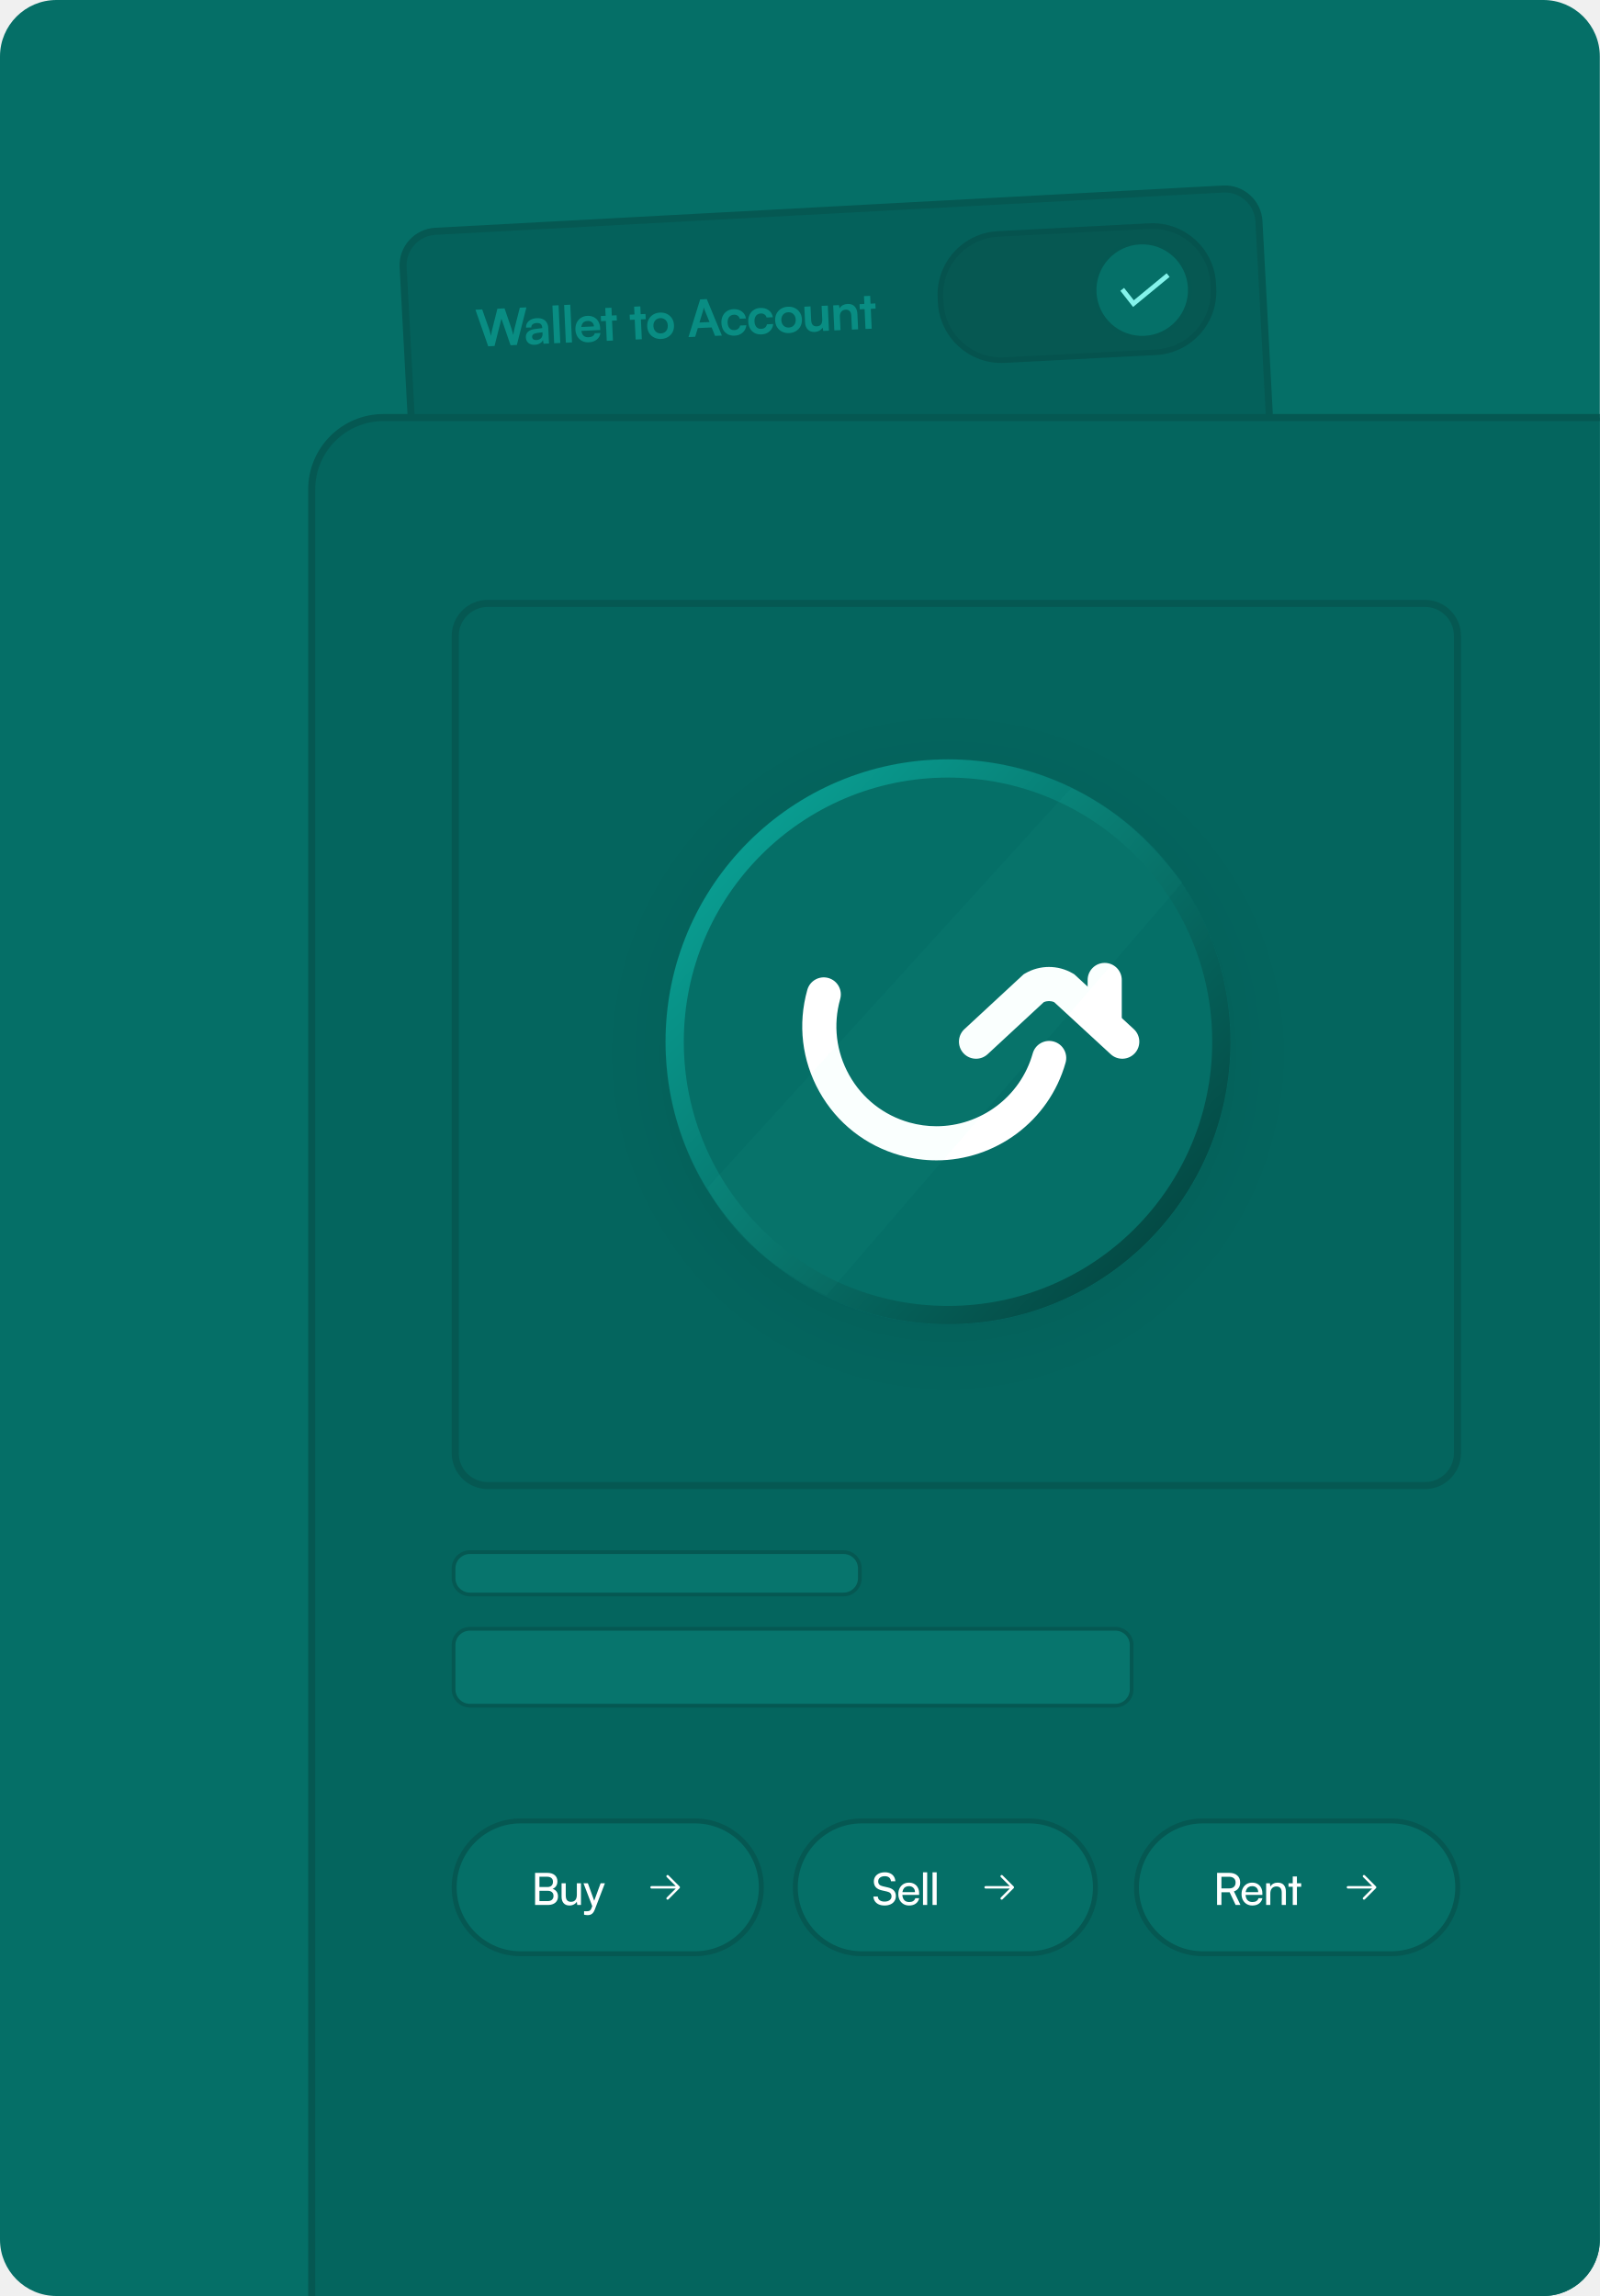
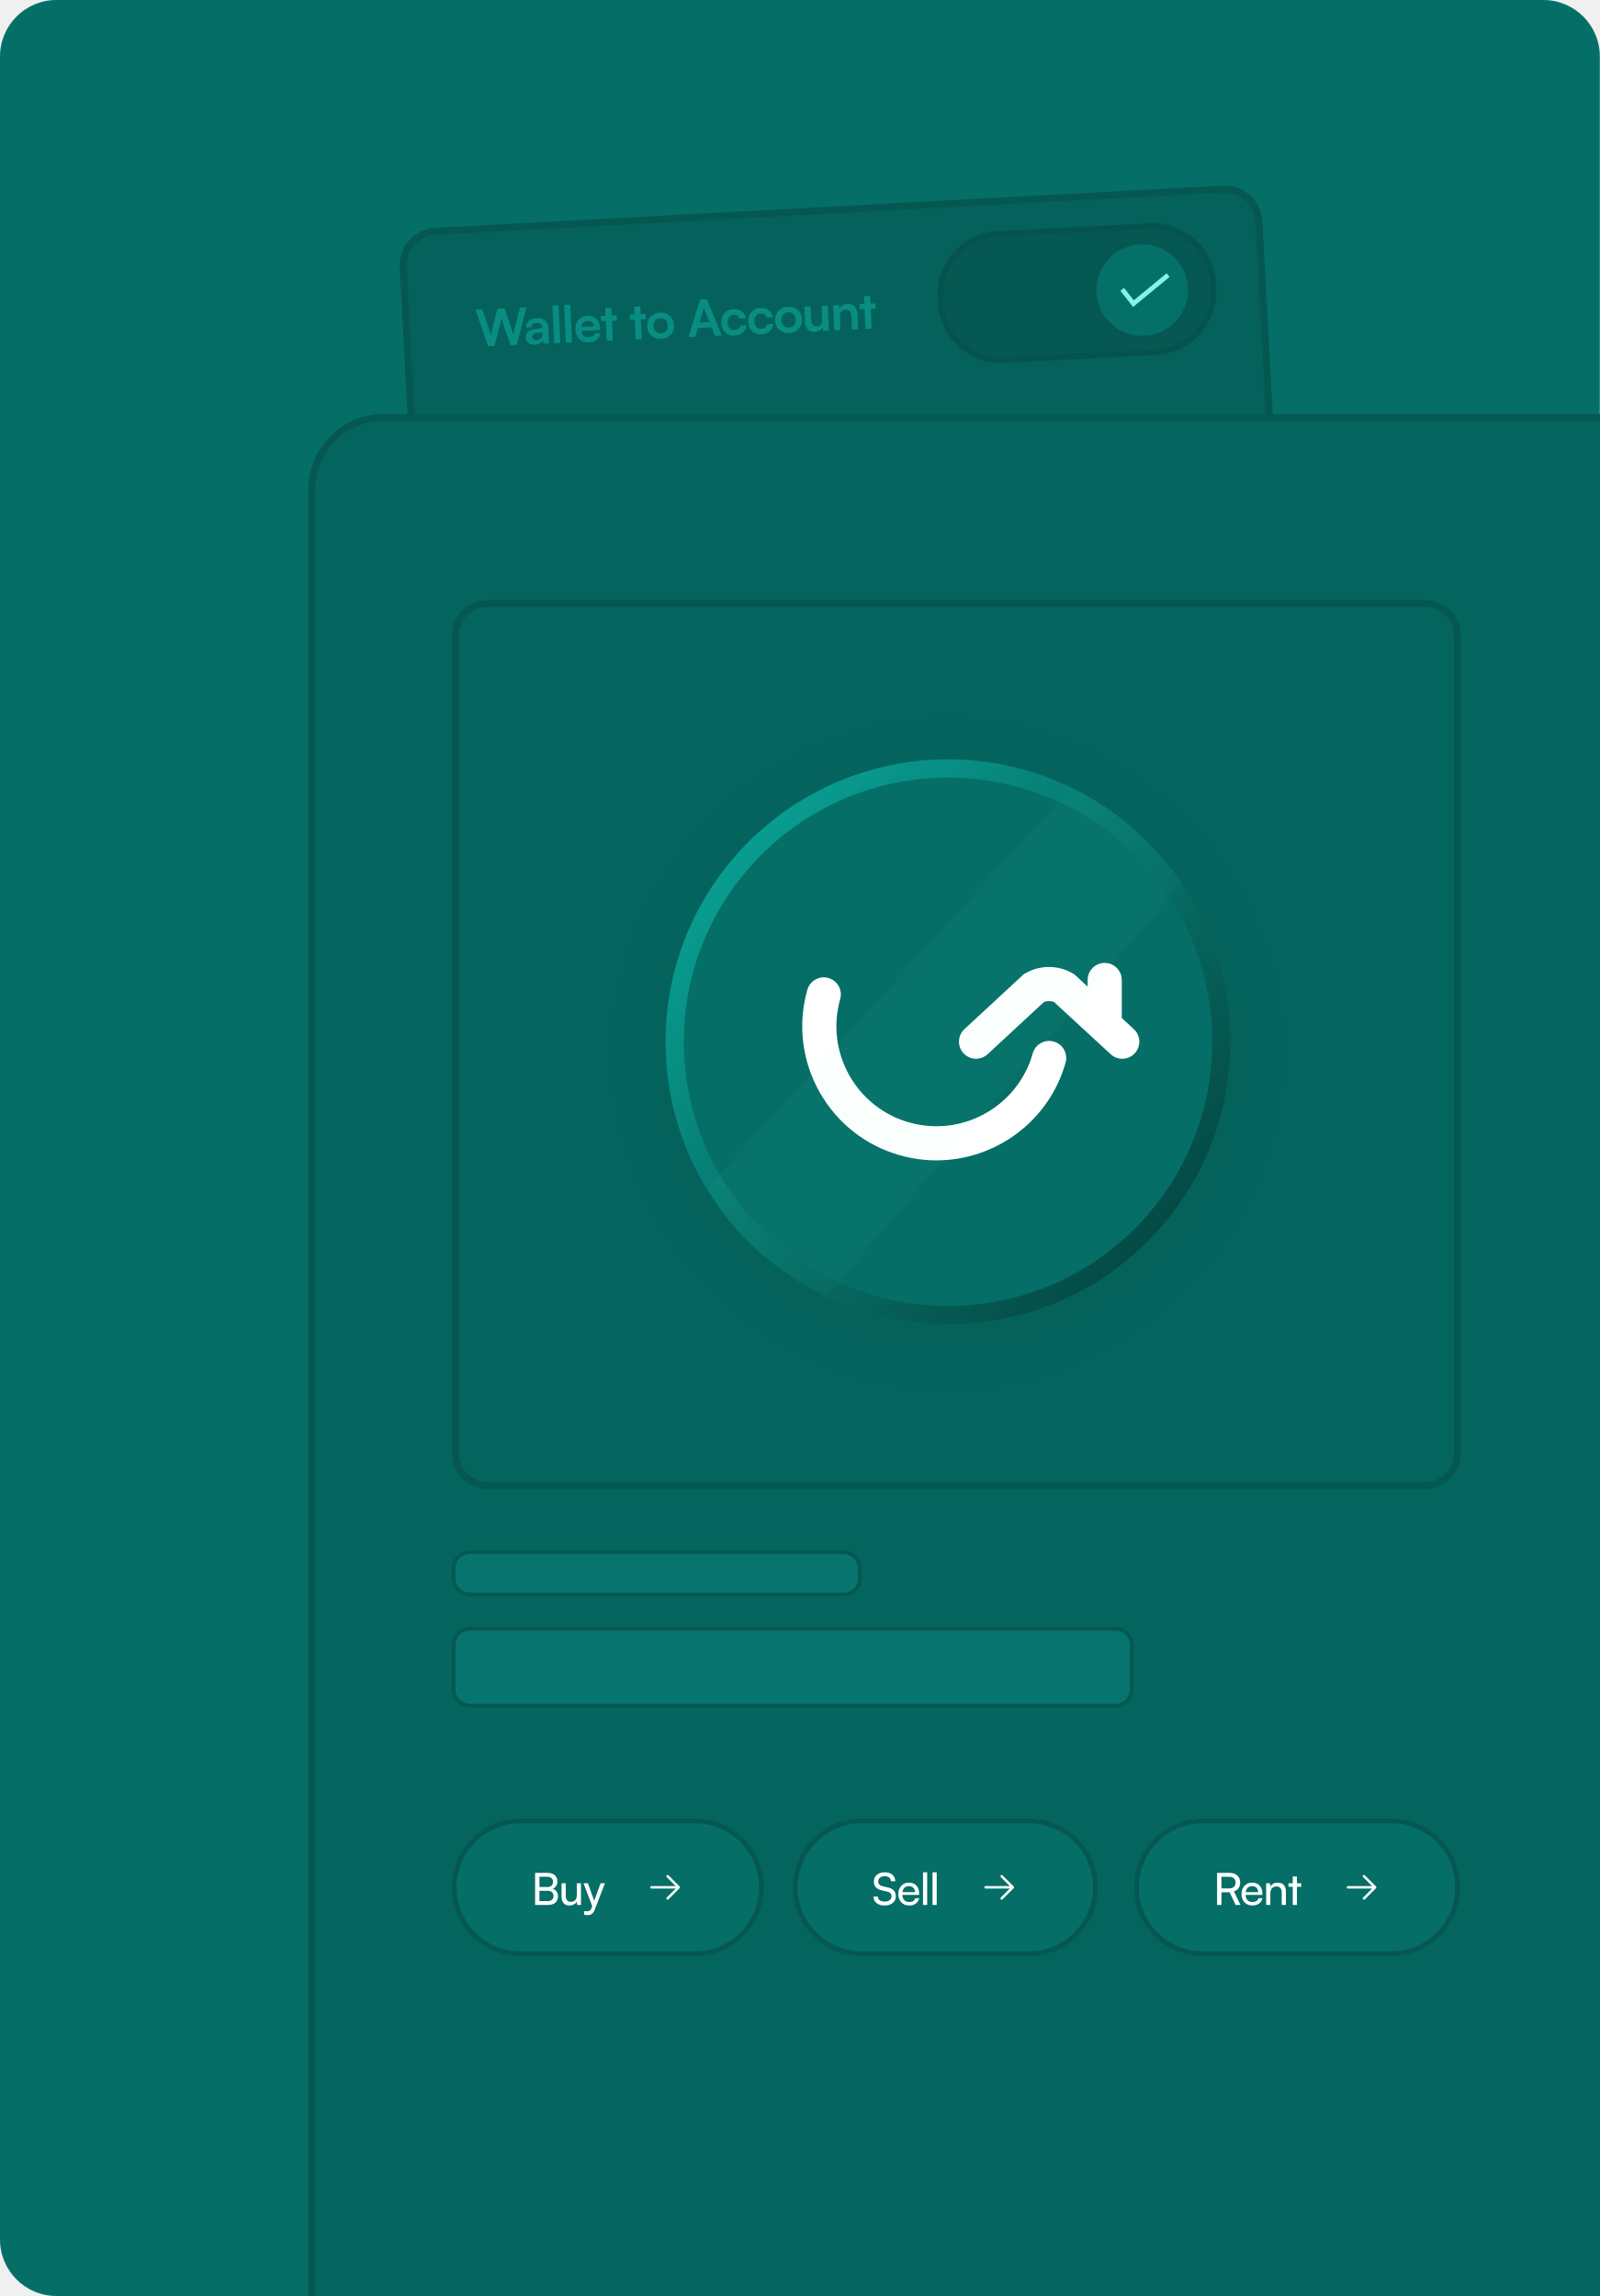
<svg xmlns="http://www.w3.org/2000/svg" width="680" height="976" viewBox="0 0 680 976" fill="none">
-   <g clip-path="url(#clip0_815_3919)">
+   <g clipPath="url(#clip0_815_3919)">
    <rect width="680" height="976" rx="24" fill="#056F67" />
    <rect x="170.578" y="99.096" width="364.278" height="143.814" rx="14.5" transform="rotate(-3.0713 170.578 99.0957)" fill="#04615B" stroke="#055852" stroke-width="3" />
    <path d="M207.509 147.195L202.089 131.657L204.955 131.526L207.836 139.73C207.986 140.155 208.129 140.609 208.266 141.092C208.403 141.561 208.544 142.138 208.691 142.822C208.788 142.112 208.883 141.525 208.977 141.06C209.085 140.58 209.193 140.114 209.302 139.663L211.42 131.23L214.459 131.09L217.275 139.297C217.425 139.736 217.569 140.198 217.706 140.681C217.858 141.164 218.013 141.732 218.173 142.387C218.283 141.648 218.385 141.046 218.479 140.581C218.586 140.101 218.689 139.664 218.786 139.271L220.945 130.793L223.747 130.665L219.685 146.637L217.013 146.759L213.125 135.449L210.203 147.072L207.509 147.195ZM227.304 146.568C226.183 146.62 225.279 146.359 224.59 145.786C223.915 145.198 223.555 144.408 223.51 143.417C223.465 142.44 223.767 141.648 224.416 141.043C225.078 140.422 226.039 140.033 227.299 139.874L230.477 139.469L230.466 139.232C230.443 138.744 230.332 138.36 230.132 138.081C229.946 137.787 229.685 137.584 229.348 137.469C229.011 137.341 228.62 137.287 228.175 137.307C227.399 137.343 226.81 137.528 226.408 137.863C226.005 138.184 225.817 138.625 225.842 139.185L223.601 139.288C223.565 138.512 223.729 137.835 224.091 137.257C224.467 136.664 225.007 136.193 225.711 135.844C226.429 135.494 227.262 135.298 228.21 135.254C229.173 135.21 230.007 135.344 230.712 135.658C231.417 135.956 231.972 136.435 232.376 137.093C232.78 137.737 233.005 138.554 233.05 139.546L233.346 146.011L231.041 146.116L230.775 144.552C230.57 145.109 230.145 145.574 229.5 145.949C228.869 146.324 228.137 146.53 227.304 146.568ZM228.053 144.547C228.872 144.51 229.508 144.25 229.961 143.769C230.429 143.287 230.644 142.636 230.606 141.817L230.58 141.257L228.369 141.531C227.553 141.64 226.979 141.84 226.647 142.128C226.314 142.403 226.157 142.755 226.177 143.186C226.199 143.661 226.373 144.012 226.7 144.242C227.028 144.472 227.479 144.574 228.053 144.547ZM238.149 145.79L235.541 145.91L234.806 129.877L237.414 129.757L238.149 145.79ZM243.127 145.562L240.519 145.682L239.784 129.648L242.391 129.529L243.127 145.562ZM250.229 145.517C249.18 145.565 248.235 145.371 247.395 144.935C246.568 144.483 245.905 143.851 245.407 143.039C244.909 142.212 244.635 141.253 244.584 140.161C244.534 139.055 244.712 138.068 245.118 137.2C245.525 136.332 246.119 135.642 246.902 135.131C247.684 134.606 248.592 134.32 249.627 134.272C250.704 134.223 251.642 134.41 252.438 134.834C253.235 135.244 253.86 135.842 254.313 136.627C254.781 137.412 255.041 138.365 255.092 139.485L255.129 140.283L245.992 140.723L245.958 139.04L252.445 138.743C252.411 138.01 252.147 137.432 251.653 137.008C251.173 136.584 250.537 136.39 249.747 136.426C249.129 136.454 248.611 136.608 248.192 136.886C247.787 137.164 247.489 137.566 247.297 138.093C247.105 138.62 247.026 139.257 247.061 140.005C247.113 141.154 247.398 142.012 247.913 142.579C248.443 143.145 249.196 143.405 250.173 143.36C250.891 143.327 251.474 143.164 251.921 142.87C252.383 142.575 252.674 142.173 252.795 141.664L255.23 141.552C255.053 142.726 254.521 143.665 253.631 144.368C252.757 145.07 251.622 145.453 250.229 145.517ZM255.369 134.333L262.092 134.025L262.193 136.223L255.47 136.531L255.369 134.333ZM260.533 144.764L257.904 144.885L257.264 130.92L259.893 130.8L260.533 144.764ZM267.639 133.77L274.363 133.462L274.463 135.66L267.74 135.968L267.639 133.77ZM272.803 144.202L270.174 144.322L269.534 130.358L272.163 130.237L272.803 144.202ZM275.1 138.741C275.05 137.634 275.249 136.653 275.7 135.798C276.149 134.928 276.794 134.236 277.635 133.722C278.475 133.209 279.441 132.927 280.533 132.877C281.639 132.826 282.627 133.018 283.496 133.453C284.38 133.888 285.085 134.518 285.613 135.343C286.139 136.154 286.428 137.113 286.479 138.219C286.53 139.325 286.33 140.313 285.881 141.183C285.43 142.039 284.785 142.724 283.945 143.237C283.119 143.75 282.153 144.032 281.047 144.083C279.955 144.133 278.967 143.941 278.083 143.506C277.199 143.071 276.494 142.449 275.967 141.638C275.44 140.813 275.151 139.847 275.1 138.741ZM277.73 138.62C277.759 139.267 277.914 139.828 278.195 140.305C278.491 140.781 278.867 141.145 279.325 141.397C279.798 141.649 280.335 141.761 280.939 141.734C281.542 141.706 282.068 141.545 282.515 141.251C282.962 140.957 283.304 140.56 283.54 140.06C283.776 139.559 283.879 138.986 283.85 138.339C283.819 137.679 283.664 137.117 283.384 136.655C283.103 136.178 282.726 135.814 282.254 135.562C281.782 135.31 281.244 135.198 280.64 135.226C280.037 135.253 279.512 135.414 279.065 135.708C278.632 136.002 278.29 136.399 278.039 136.9C277.803 137.386 277.699 137.959 277.73 138.62ZM295.478 143.162L292.634 143.292L297.601 127.278L300.424 127.149L306.835 142.641L303.926 142.775L302.488 139.191L296.604 139.461L295.478 143.162ZM298.872 131.928L297.295 137.097L301.583 136.9L299.54 131.897C299.473 131.684 299.398 131.472 299.316 131.26C299.235 131.047 299.183 130.863 299.161 130.705C299.139 130.85 299.098 131.039 299.036 131.272C298.989 131.491 298.934 131.709 298.872 131.928ZM306.638 137.295C306.588 136.203 306.766 135.223 307.172 134.355C307.593 133.486 308.188 132.796 308.956 132.286C309.738 131.761 310.654 131.474 311.703 131.426C313.154 131.359 314.356 131.686 315.311 132.405C316.279 133.109 316.864 134.098 317.066 135.37L314.437 135.49C314.252 134.894 313.936 134.455 313.491 134.173C313.06 133.876 312.529 133.742 311.897 133.771C311.351 133.796 310.868 133.955 310.45 134.248C310.045 134.525 309.739 134.914 309.532 135.413C309.324 135.912 309.236 136.499 309.267 137.174C309.298 137.849 309.432 138.426 309.67 138.905C309.908 139.383 310.234 139.75 310.649 140.004C311.078 140.244 311.572 140.351 312.132 140.325C312.793 140.295 313.332 140.112 313.748 139.776C314.179 139.44 314.453 138.973 314.57 138.378L317.22 138.256C317.144 139.095 316.883 139.841 316.438 140.495C316.006 141.134 315.432 141.65 314.716 142.042C313.999 142.421 313.174 142.631 312.24 142.674C311.162 142.724 310.211 142.537 309.385 142.114C308.559 141.677 307.904 141.052 307.42 140.239C306.951 139.411 306.69 138.43 306.638 137.295ZM318.055 136.771C318.005 135.679 318.183 134.699 318.59 133.831C319.011 132.963 319.605 132.273 320.374 131.763C321.156 131.237 322.071 130.951 323.12 130.903C324.571 130.836 325.774 131.162 326.728 131.882C327.696 132.586 328.281 133.574 328.484 134.846L325.855 134.967C325.669 134.37 325.354 133.931 324.909 133.649C324.478 133.353 323.946 133.219 323.314 133.248C322.768 133.273 322.286 133.431 321.867 133.724C321.462 134.002 321.156 134.39 320.949 134.889C320.741 135.388 320.653 135.975 320.684 136.651C320.715 137.326 320.849 137.903 321.087 138.381C321.325 138.86 321.652 139.226 322.066 139.481C322.495 139.72 322.989 139.827 323.55 139.802C324.21 139.771 324.749 139.588 325.166 139.253C325.597 138.916 325.87 138.45 325.987 137.854L328.638 137.733C328.561 138.571 328.3 139.318 327.855 139.971C327.423 140.61 326.85 141.126 326.133 141.519C325.416 141.897 324.591 142.108 323.657 142.151C322.58 142.2 321.628 142.013 320.803 141.591C319.976 141.153 319.321 140.528 318.838 139.715C318.368 138.888 318.107 137.906 318.055 136.771ZM329.472 136.248C329.422 135.141 329.621 134.16 330.072 133.305C330.521 132.435 331.166 131.743 332.006 131.229C332.847 130.716 333.813 130.434 334.905 130.384C336.011 130.333 336.999 130.525 337.868 130.961C338.752 131.395 339.457 132.025 339.985 132.85C340.511 133.661 340.8 134.62 340.851 135.726C340.902 136.832 340.702 137.82 340.252 138.69C339.802 139.546 339.157 140.231 338.317 140.744C337.491 141.257 336.525 141.539 335.418 141.59C334.327 141.64 333.339 141.448 332.455 141.013C331.571 140.578 330.866 139.956 330.339 139.145C329.812 138.32 329.523 137.354 329.472 136.248ZM332.101 136.127C332.131 136.774 332.286 137.335 332.567 137.812C332.863 138.288 333.239 138.652 333.697 138.905C334.17 139.156 334.707 139.269 335.311 139.241C335.914 139.213 336.439 139.052 336.887 138.758C337.334 138.464 337.676 138.067 337.912 137.567C338.148 137.066 338.251 136.493 338.222 135.847C338.191 135.186 338.036 134.624 337.756 134.162C337.475 133.685 337.098 133.321 336.626 133.069C336.154 132.817 335.616 132.705 335.012 132.733C334.409 132.76 333.884 132.921 333.436 133.215C333.004 133.509 332.662 133.906 332.411 134.407C332.174 134.893 332.071 135.466 332.101 136.127ZM349.227 130.029L351.857 129.909L352.345 140.555L349.909 140.666L349.65 139.253C349.357 139.77 348.902 140.201 348.284 140.546C347.667 140.891 346.999 141.08 346.28 141.113C345.059 141.169 344.086 140.825 343.361 140.081C342.636 139.337 342.243 138.318 342.184 137.025L341.879 130.366L344.508 130.246L344.771 135.978C344.817 136.984 345.044 137.7 345.452 138.128C345.861 138.556 346.431 138.753 347.164 138.719C347.997 138.681 348.604 138.408 348.984 137.901C349.363 137.38 349.529 136.617 349.483 135.611L349.227 130.029ZM357.258 140.329L354.629 140.45L354.141 129.804L356.576 129.692L356.855 131.062C357.161 130.515 357.609 130.077 358.198 129.748C358.802 129.418 359.463 129.236 360.182 129.203C361.518 129.142 362.542 129.491 363.253 130.25C363.979 131.009 364.373 132.07 364.436 133.435L364.736 139.986L362.107 140.107L361.835 134.181C361.794 133.29 361.563 132.638 361.141 132.226C360.718 131.799 360.162 131.601 359.473 131.633C358.654 131.67 358.026 131.958 357.59 132.497C357.154 133.035 356.956 133.735 356.995 134.597L357.258 140.329ZM365.344 129.29L372.068 128.982L372.169 131.18L365.445 131.489L365.344 129.29ZM370.509 139.722L367.88 139.842L367.239 125.878L369.868 125.757L370.509 139.722Z" fill="#098D83" />
    <rect x="398.385" y="100.788" width="116.115" height="53.707" rx="25.86" transform="rotate(-2.97452 398.385 100.788)" fill="#065852" stroke="#05534E" stroke-width="2.37" />
    <circle cx="485.491" cy="123.327" r="20.326" transform="rotate(-2.97452 485.491 123.327)" fill="#057068" stroke="#055852" stroke-width="1.742" />
    <path d="M477 123L481.767 129.067L496.5 116.933" stroke="#84F3EB" stroke-width="2" />
    <path d="M132.5 208C132.5 191.155 146.155 177.5 163 177.5H722.5V987.5H132.5V208Z" fill="#04655E" stroke="#055852" stroke-width="3" />
    <rect x="193.5" y="256.5" width="426" height="375" rx="13.825" stroke="#055852" stroke-width="3" />
    <g filter="url(#filter0_d_815_3919)">
      <circle cx="402.947" cy="442.838" r="116.172" fill="#056F67" stroke="url(#paint0_linear_815_3919)" stroke-width="7.745" />
-       <g clip-path="url(#clip1_815_3919)">
+       <g clipPath="url(#clip1_815_3919)">
        <path d="M398.016 493.255C392.903 493.255 387.718 492.561 382.559 491.108C367.9 486.973 355.726 477.381 348.281 464.091C340.843 450.8 339.02 435.408 343.155 420.75C344.245 416.892 348.248 414.653 352.106 415.736C355.964 416.826 358.203 420.829 357.12 424.687C354.035 435.62 355.396 447.094 360.945 457.003C366.493 466.911 375.57 474.065 386.502 477.15C390.347 478.233 394.218 478.749 398.029 478.749C416.585 478.749 433.687 466.488 438.965 447.768C440.055 443.91 444.058 441.671 447.916 442.754C451.774 443.844 454.013 447.847 452.93 451.705C445.848 476.813 422.92 493.255 398.029 493.255H398.016Z" fill="white" />
        <path d="M414.859 450.053C412.91 450.053 410.968 449.274 409.535 447.728C406.813 444.788 406.985 440.204 409.925 437.476L435.086 414.164L435.779 413.761C441.989 410.141 449.704 410.135 455.92 413.748L456.607 414.144L481.927 437.469C484.873 440.184 485.058 444.775 482.35 447.715C479.635 450.661 475.051 450.852 472.105 448.137L448.079 426.002C446.672 425.387 445.067 425.387 443.66 426.002L419.8 448.118C418.406 449.412 416.636 450.053 414.872 450.053H414.859Z" fill="white" />
        <path d="M469.554 439.704C465.551 439.704 462.301 436.454 462.301 432.451V416.57C462.301 412.567 465.551 409.317 469.554 409.317C473.557 409.317 476.807 412.567 476.807 416.57V432.451C476.807 436.454 473.557 439.704 469.554 439.704Z" fill="white" />
      </g>
      <path opacity="0.03" d="M455.309 334.925C455.309 334.925 468.718 340.672 481.488 352.166C492.84 362.383 502.561 375.153 502.561 375.153L351.227 550.751C351.227 550.751 334.735 542.929 321.854 531.595C305.89 517.547 300.782 504.777 300.782 504.777L455.309 334.925Z" fill="#39F2E4" />
    </g>
    <rect x="192.791" y="659.791" width="172.69" height="17.999" rx="6.943" fill="#07756D" stroke="#055852" stroke-width="1.582" />
    <rect x="192.791" y="692.372" width="288.219" height="32.685" rx="6.943" fill="#07756D" stroke="#055852" stroke-width="1.582" />
    <rect x="193.049" y="774.049" width="130.56" height="56.455" rx="28.228" fill="#056F67" />
    <rect x="193.049" y="774.049" width="130.56" height="56.455" rx="28.228" stroke="#055852" stroke-width="2.097" />
    <path d="M229.284 796.131V809.776H227.435V796.131H229.284ZM232.795 803.756H228.775V802.151H232.644C233.411 802.151 234.003 801.956 234.418 801.566C234.833 801.176 235.041 800.623 235.041 799.905C235.041 799.226 234.82 798.704 234.38 798.339C233.952 797.962 233.336 797.773 232.53 797.773H228.454V796.131H232.644C233.977 796.131 235.022 796.452 235.777 797.093C236.544 797.735 236.928 798.616 236.928 799.736C236.928 800.579 236.72 801.283 236.305 801.849C235.902 802.403 235.305 802.806 234.512 803.057V802.812C235.393 803.026 236.053 803.416 236.494 803.982C236.947 804.536 237.173 805.253 237.173 806.134C237.173 806.889 236.997 807.543 236.645 808.096C236.305 808.637 235.808 809.053 235.154 809.342C234.5 809.631 233.726 809.776 232.832 809.776H228.454V808.134H232.795C233.587 808.134 234.198 807.939 234.625 807.549C235.053 807.159 235.267 806.612 235.267 805.907C235.267 805.228 235.047 804.699 234.606 804.322C234.179 803.944 233.575 803.756 232.795 803.756ZM245.188 800.547H246.943V809.776H245.358L245.169 808.38C244.905 808.858 244.49 809.248 243.924 809.55C243.357 809.852 242.735 810.003 242.055 810.003C240.986 810.003 240.155 809.669 239.564 809.002C238.985 808.323 238.696 807.417 238.696 806.285V800.547H240.47V805.7C240.47 806.681 240.665 807.386 241.055 807.813C241.458 808.229 241.999 808.436 242.678 808.436C243.496 808.436 244.119 808.184 244.546 807.681C244.974 807.165 245.188 806.41 245.188 805.416V800.547ZM249.876 800.547L253.122 809.531L252.027 811.041L248.007 800.547H249.876ZM248.253 813.909V812.456H249.442C249.731 812.456 249.995 812.425 250.234 812.362C250.474 812.311 250.694 812.192 250.895 812.003C251.096 811.827 251.266 811.544 251.405 811.154L255.292 800.547H257.123L252.763 811.852C252.449 812.645 252.053 813.217 251.574 813.57C251.096 813.922 250.505 814.098 249.8 814.098C249.511 814.098 249.24 814.079 248.989 814.041C248.737 814.016 248.492 813.972 248.253 813.909Z" fill="white" />
    <path d="M288.855 802.647L284.136 807.365C284.038 807.464 283.904 807.519 283.765 807.519C283.626 807.519 283.493 807.464 283.394 807.365C283.296 807.267 283.241 807.133 283.241 806.994C283.241 806.855 283.296 806.722 283.394 806.623L287.218 802.8H276.95C276.811 802.8 276.678 802.745 276.579 802.647C276.481 802.548 276.426 802.415 276.426 802.276C276.426 802.137 276.481 802.004 276.579 801.905C276.678 801.807 276.811 801.752 276.95 801.752H287.218L283.394 797.929C283.296 797.83 283.241 797.697 283.241 797.558C283.241 797.419 283.296 797.285 283.394 797.187C283.493 797.089 283.626 797.033 283.765 797.033C283.904 797.033 284.038 797.089 284.136 797.187L288.855 801.905C288.903 801.954 288.942 802.012 288.968 802.075C288.995 802.139 289.008 802.207 289.008 802.276C289.008 802.345 288.995 802.413 288.968 802.477C288.942 802.54 288.903 802.598 288.855 802.647Z" fill="white" />
    <rect x="338.049" y="774.049" width="127.56" height="56.455" rx="28.228" fill="#056F67" />
    <rect x="338.049" y="774.049" width="127.56" height="56.455" rx="28.228" stroke="#055852" stroke-width="2.097" />
    <path d="M371.427 799.811C371.427 799.031 371.622 798.345 372.012 797.754C372.402 797.163 372.95 796.703 373.654 796.376C374.372 796.049 375.196 795.885 376.127 795.885C376.995 795.885 377.75 796.043 378.392 796.357C379.046 796.659 379.555 797.093 379.92 797.66C380.298 798.226 380.512 798.905 380.562 799.698H378.694C378.643 799.018 378.392 798.49 377.939 798.113C377.486 797.735 376.875 797.546 376.108 797.546C375.252 797.546 374.567 797.748 374.051 798.15C373.535 798.54 373.277 799.075 373.277 799.754C373.277 800.308 373.434 800.755 373.749 801.094C374.063 801.422 374.541 801.661 375.183 801.812L377.429 802.34C378.549 802.592 379.386 803.026 379.939 803.642C380.505 804.246 380.788 805.026 380.788 805.983C380.788 806.8 380.587 807.511 380.184 808.115C379.794 808.719 379.235 809.185 378.505 809.512C377.788 809.839 376.945 810.003 375.976 810.003C375.057 810.003 374.246 809.852 373.541 809.55C372.849 809.235 372.302 808.795 371.899 808.229C371.509 807.65 371.289 806.977 371.239 806.209H373.126C373.139 806.863 373.403 807.386 373.919 807.776C374.434 808.153 375.12 808.342 375.976 808.342C376.882 808.342 377.599 808.14 378.127 807.738C378.668 807.335 378.939 806.8 378.939 806.134C378.939 805.593 378.788 805.152 378.486 804.812C378.184 804.473 377.706 804.227 377.052 804.076L374.806 803.567C373.698 803.315 372.855 802.875 372.277 802.246C371.71 801.604 371.427 800.793 371.427 799.811ZM386.415 810.003C385.522 810.003 384.729 809.801 384.037 809.399C383.345 808.983 382.804 808.417 382.414 807.7C382.024 806.97 381.829 806.127 381.829 805.171C381.829 804.202 382.018 803.353 382.395 802.623C382.786 801.893 383.314 801.321 383.981 800.906C384.66 800.491 385.447 800.283 386.34 800.283C387.221 800.283 387.982 800.472 388.624 800.849C389.278 801.227 389.781 801.755 390.133 802.434C390.498 803.114 390.681 803.913 390.681 804.831V805.492L382.773 805.511L382.811 804.322H388.907C388.907 803.554 388.674 802.938 388.208 802.472C387.743 802.007 387.12 801.774 386.34 801.774C385.749 801.774 385.239 801.906 384.811 802.17C384.396 802.422 384.075 802.799 383.849 803.303C383.635 803.793 383.528 804.385 383.528 805.077C383.528 806.184 383.779 807.04 384.283 807.643C384.786 808.235 385.51 808.53 386.453 808.53C387.145 808.53 387.711 808.392 388.152 808.115C388.592 807.838 388.888 807.436 389.039 806.907H390.7C390.473 807.889 389.989 808.65 389.246 809.191C388.504 809.732 387.56 810.003 386.415 810.003ZM394.097 809.776H392.323V795.885H394.097V809.776ZM398.143 809.776H396.369V795.885H398.143V809.776Z" fill="white" />
    <path d="M430.855 802.647L426.136 807.365C426.038 807.464 425.904 807.519 425.765 807.519C425.626 807.519 425.493 807.464 425.394 807.365C425.296 807.267 425.241 807.133 425.241 806.994C425.241 806.855 425.296 806.722 425.394 806.623L429.218 802.8H418.95C418.811 802.8 418.678 802.745 418.579 802.647C418.481 802.548 418.426 802.415 418.426 802.276C418.426 802.137 418.481 802.004 418.579 801.905C418.678 801.807 418.811 801.752 418.95 801.752H429.218L425.394 797.929C425.296 797.83 425.241 797.697 425.241 797.558C425.241 797.419 425.296 797.285 425.394 797.187C425.493 797.089 425.626 797.033 425.765 797.033C425.904 797.033 426.038 797.089 426.136 797.187L430.855 801.905C430.903 801.954 430.942 802.012 430.968 802.075C430.995 802.139 431.008 802.207 431.008 802.276C431.008 802.345 430.995 802.413 430.968 802.477C430.942 802.54 430.903 802.598 430.855 802.647Z" fill="white" />
    <rect x="483.049" y="774.049" width="136.56" height="56.455" rx="28.228" fill="#056F67" />
    <rect x="483.049" y="774.049" width="136.56" height="56.455" rx="28.228" stroke="#055852" stroke-width="2.097" />
    <path d="M519.165 809.776H517.315V796.131H522.467C523.927 796.131 525.066 796.496 525.883 797.225C526.714 797.943 527.129 798.943 527.129 800.226C527.129 801.17 526.896 801.969 526.431 802.623C525.978 803.277 525.33 803.743 524.487 804.02L527.261 809.776H525.204L522.656 804.378H519.165V809.776ZM519.165 797.792V802.736H522.486C523.342 802.736 524.002 802.516 524.468 802.076C524.946 801.636 525.185 801.025 525.185 800.245C525.185 799.453 524.94 798.849 524.449 798.433C523.971 798.006 523.31 797.792 522.467 797.792H519.165ZM532.303 810.003C531.41 810.003 530.617 809.801 529.925 809.399C529.233 808.983 528.692 808.417 528.302 807.7C527.912 806.97 527.717 806.127 527.717 805.171C527.717 804.202 527.906 803.353 528.283 802.623C528.673 801.893 529.202 801.321 529.868 800.906C530.548 800.491 531.334 800.283 532.228 800.283C533.108 800.283 533.869 800.472 534.511 800.849C535.165 801.227 535.669 801.755 536.021 802.434C536.386 803.114 536.568 803.913 536.568 804.831V805.492L528.66 805.511L528.698 804.322H534.794C534.794 803.554 534.561 802.938 534.096 802.472C533.63 802.007 533.008 801.774 532.228 801.774C531.636 801.774 531.127 801.906 530.699 802.17C530.284 802.422 529.963 802.799 529.736 803.303C529.522 803.793 529.415 804.385 529.415 805.077C529.415 806.184 529.667 807.04 530.17 807.643C530.674 808.235 531.397 808.53 532.341 808.53C533.033 808.53 533.599 808.392 534.039 808.115C534.48 807.838 534.775 807.436 534.926 806.907H536.587C536.361 807.889 535.876 808.65 535.134 809.191C534.392 809.732 533.448 810.003 532.303 810.003ZM539.946 809.776H538.172V800.547H539.777L539.965 801.963C540.255 801.434 540.67 801.025 541.211 800.736C541.765 800.434 542.369 800.283 543.023 800.283C544.231 800.283 545.124 800.629 545.703 801.321C546.282 802.013 546.571 802.95 546.571 804.133V809.776H544.797V804.529C544.797 803.598 544.596 802.931 544.193 802.529C543.79 802.114 543.249 801.906 542.57 801.906C541.739 801.906 541.091 802.177 540.626 802.718C540.173 803.259 539.946 803.982 539.946 804.888V809.776ZM547.669 800.547H553.067V802.038H547.669V800.547ZM551.255 809.776H549.481V797.66H551.255V809.776Z" fill="white" />
    <path d="M584.855 802.647L580.136 807.365C580.038 807.464 579.904 807.519 579.765 807.519C579.626 807.519 579.493 807.464 579.394 807.365C579.296 807.267 579.241 807.133 579.241 806.994C579.241 806.855 579.296 806.722 579.394 806.623L583.218 802.8H572.95C572.811 802.8 572.678 802.745 572.579 802.647C572.481 802.548 572.426 802.415 572.426 802.276C572.426 802.137 572.481 802.004 572.579 801.905C572.678 801.807 572.811 801.752 572.95 801.752H583.218L579.394 797.929C579.296 797.83 579.241 797.697 579.241 797.558C579.241 797.419 579.296 797.285 579.394 797.187C579.493 797.089 579.626 797.033 579.765 797.033C579.904 797.033 580.038 797.089 580.136 797.187L584.855 801.905C584.903 801.954 584.942 802.012 584.968 802.075C584.995 802.139 585.008 802.207 585.008 802.276C585.008 802.345 584.995 802.413 584.968 802.477C584.942 802.54 584.903 802.598 584.855 802.647Z" fill="white" />
  </g>
  <defs>
    <filter id="filter0_d_815_3919" x="244.59" y="289.59" width="316.712" height="316.713" filterUnits="userSpaceOnUse" color-interpolation-filters="sRGB">
      <feFlood flood-opacity="0" result="BackgroundImageFix" />
      <feColorMatrix in="SourceAlpha" type="matrix" values="0 0 0 0 0 0 0 0 0 0 0 0 0 0 0 0 0 0 127 0" result="hardAlpha" />
      <feOffset dy="5.108" />
      <feGaussianBlur stdDeviation="19.156" />
      <feComposite in2="hardAlpha" operator="out" />
      <feColorMatrix type="matrix" values="0 0 0 0 0 0 0 0 0 0 0 0 0 0 0 0 0 0 0.06 0" />
      <feBlend mode="normal" in2="BackgroundImageFix" result="effect1_dropShadow_815_3919" />
      <feBlend mode="normal" in="SourceGraphic" in2="effect1_dropShadow_815_3919" result="shape" />
    </filter>
    <linearGradient id="paint0_linear_815_3919" x1="321.626" y1="346.028" x2="540.417" y2="551.265" gradientUnits="userSpaceOnUse">
      <stop stop-color="#099E92" />
      <stop offset="1" stop-color="#033834" />
    </linearGradient>
    <clipPath id="clip0_815_3919">
      <rect width="680" height="976" rx="24" fill="white" />
    </clipPath>
    <clipPath id="clip1_815_3919">
      <rect width="143.279" height="83.939" fill="white" transform="translate(340.988 409.317)" />
    </clipPath>
  </defs>
</svg>
